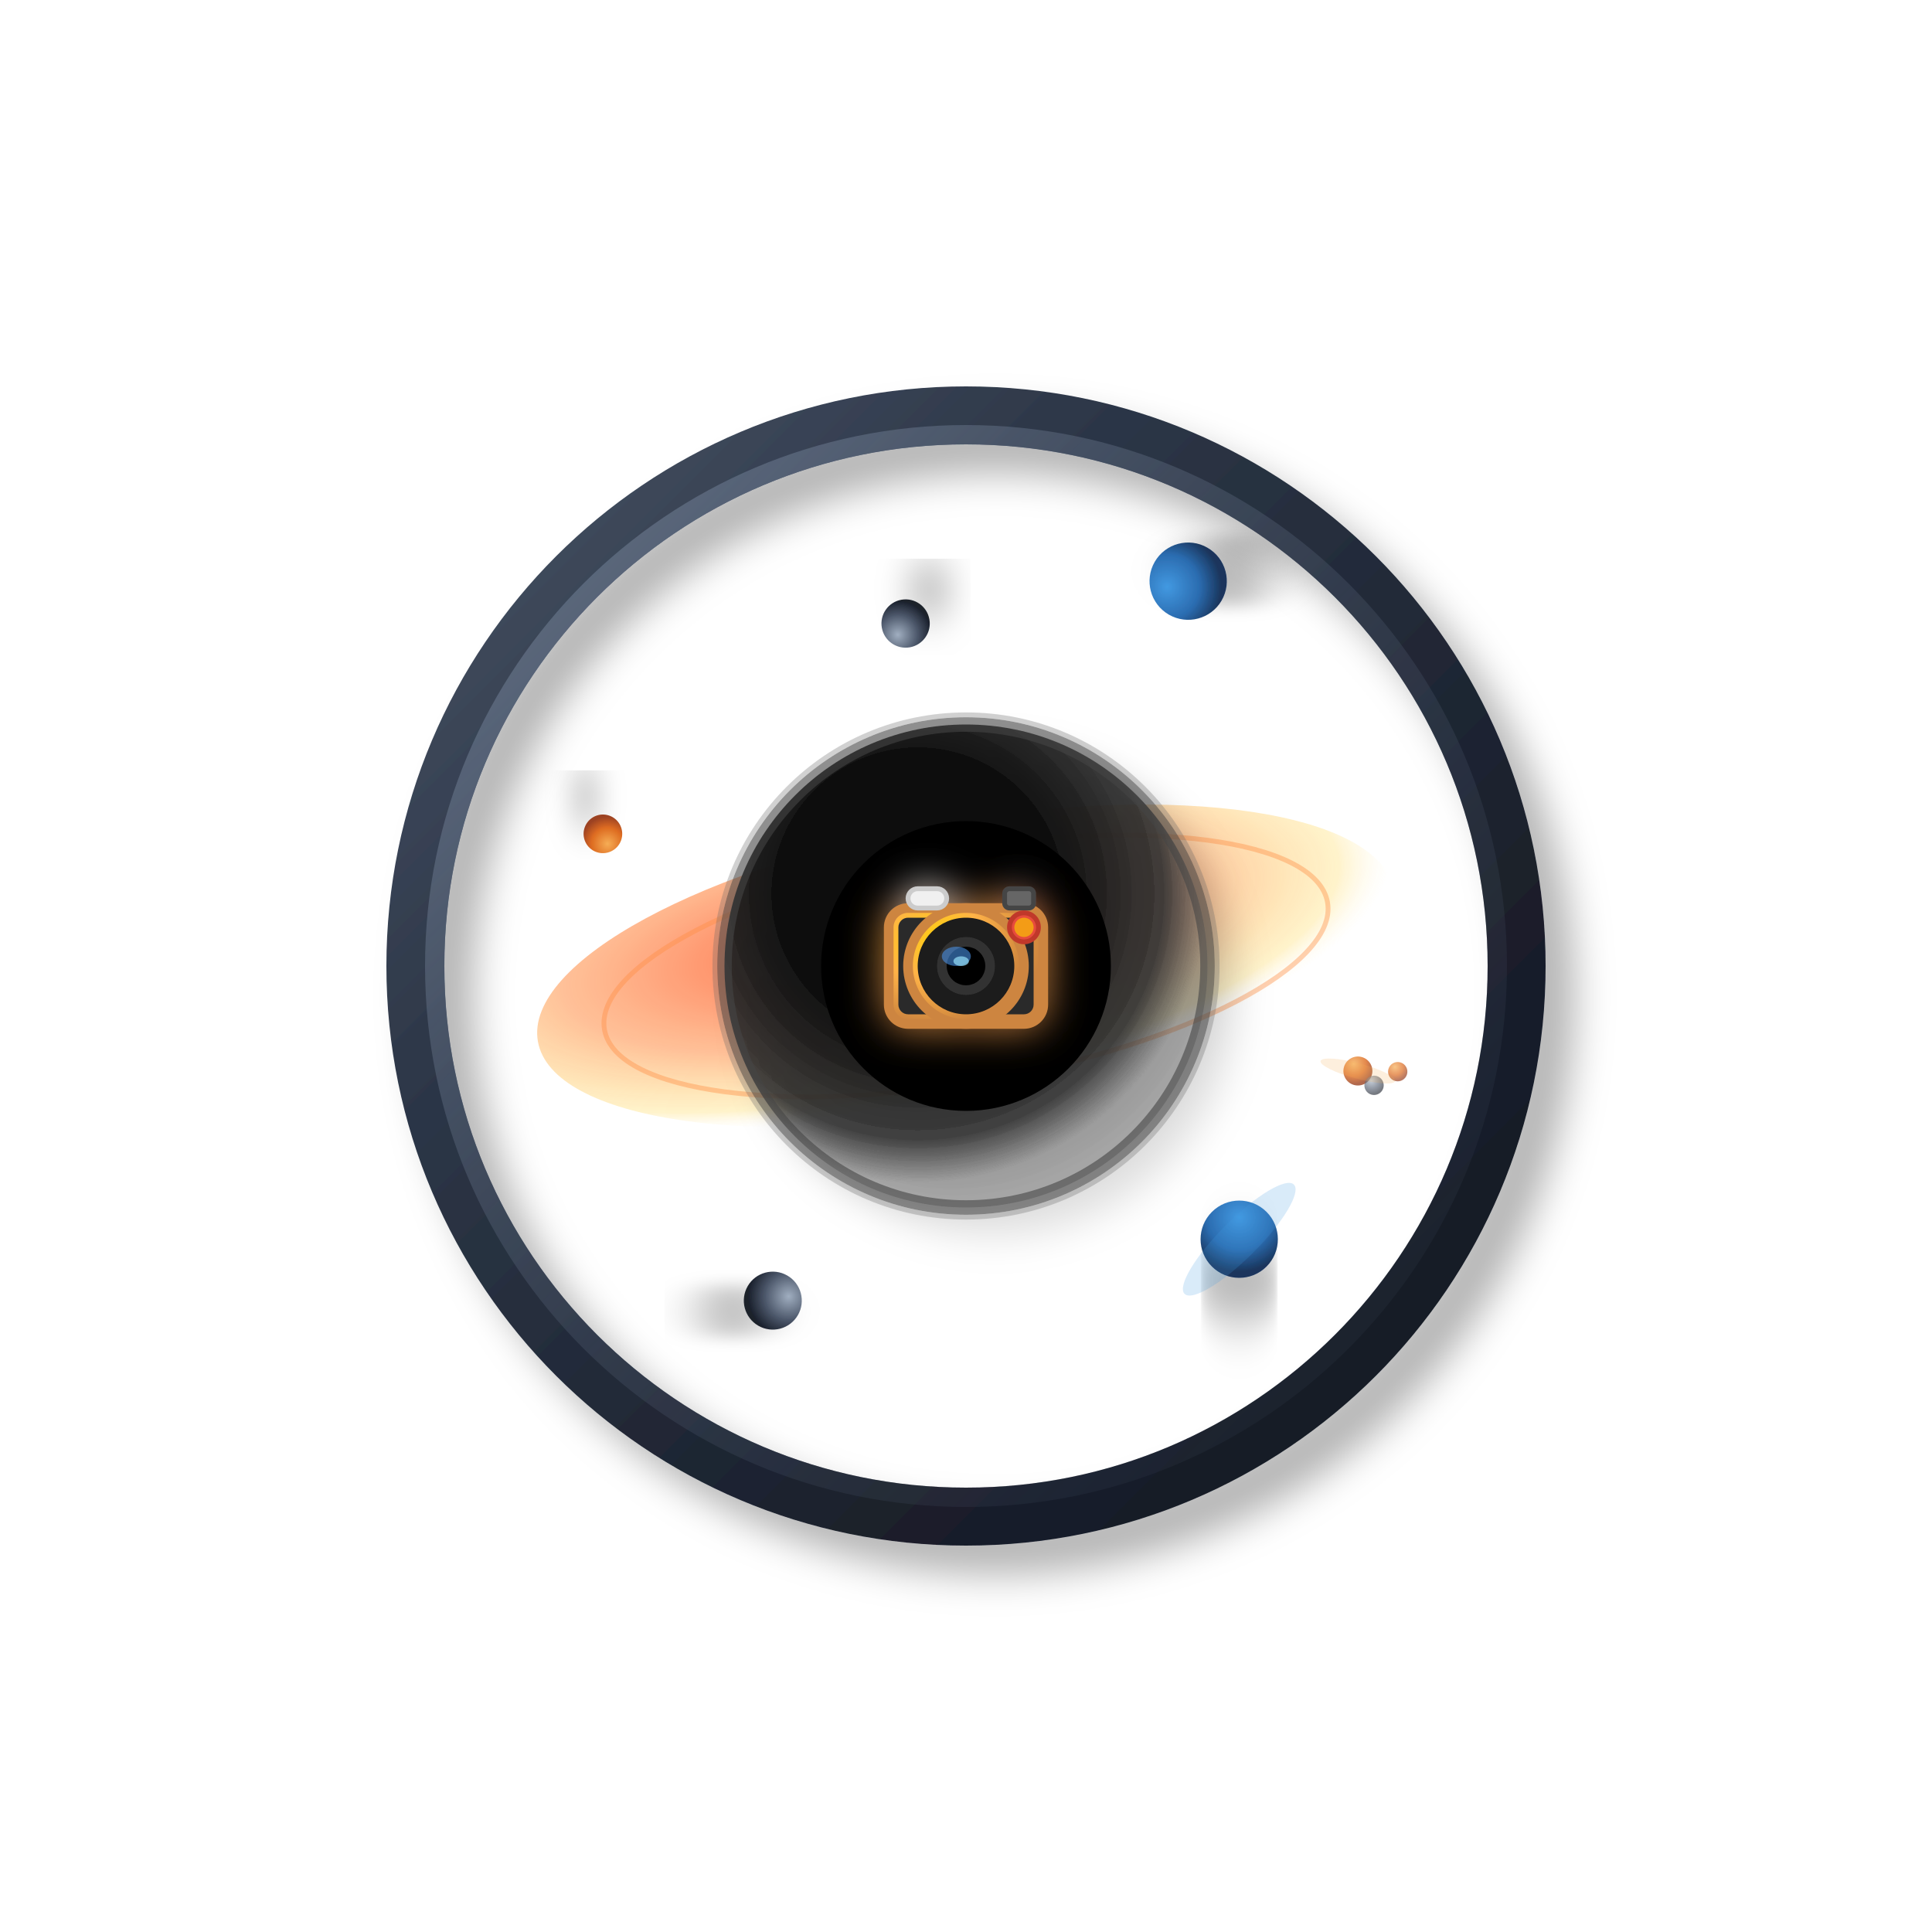
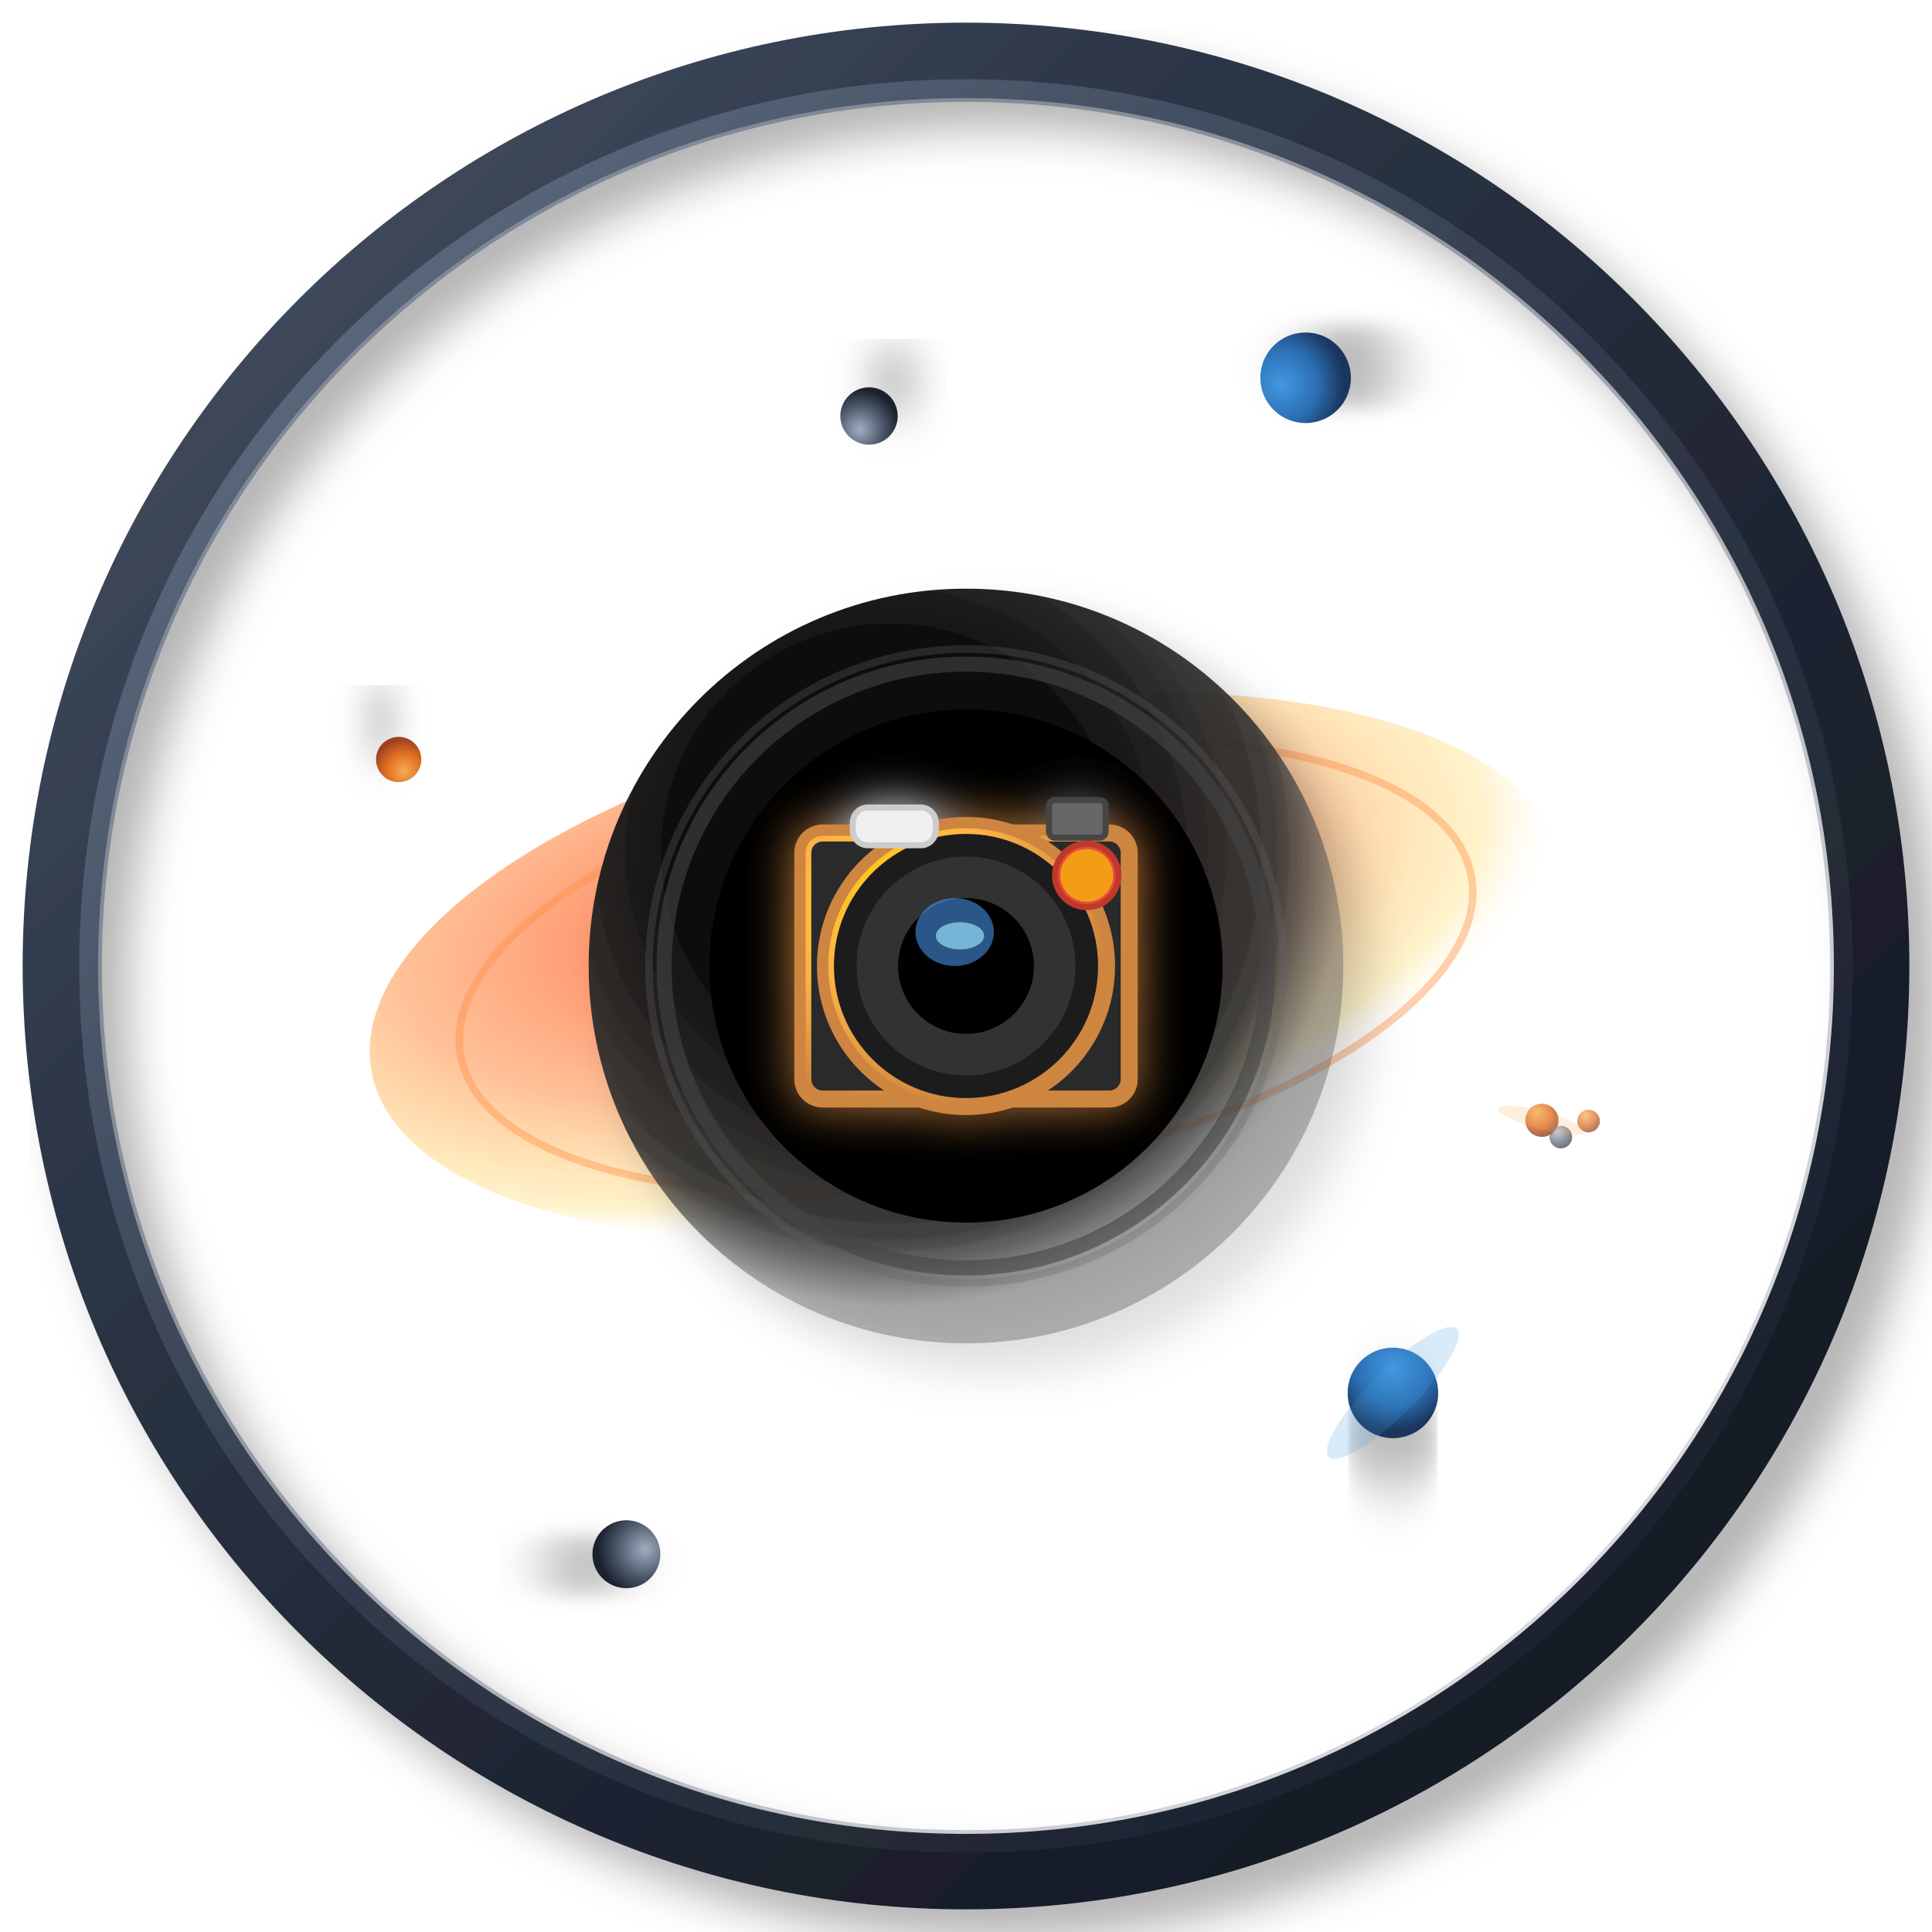
- <svg xmlns="http://www.w3.org/2000/svg" viewBox="0 0 200 200">
+ <svg xmlns="http://www.w3.org/2000/svg" viewBox="0 0 256 256" style="background: transparent;">
  <defs>
    <radialGradient id="blackHole3D" cx="40%" cy="35%" r="60%">
      <stop offset="0%" style="stop-color:#000000;stop-opacity:1" />
      <stop offset="50%" style="stop-color:#111111;stop-opacity:1" />
      <stop offset="85%" style="stop-color:#333333;stop-opacity:0.9" />
      <stop offset="100%" style="stop-color:#555555;stop-opacity:0.4" />
    </radialGradient>
    <radialGradient id="accretionDisk3D" cx="40%" cy="35%" r="60%">
      <stop offset="0%" style="stop-color:#ff4500;stop-opacity:0" />
      <stop offset="30%" style="stop-color:#ff6b35;stop-opacity:0.8" />
      <stop offset="60%" style="stop-color:#ff8c42;stop-opacity:0.6" />
      <stop offset="90%" style="stop-color:#ffd23f;stop-opacity:0.3" />
      <stop offset="100%" style="stop-color:#ffffff;stop-opacity:0.1" />
    </radialGradient>
    <linearGradient id="rule3D" x1="0%" y1="0%" x2="100%" y2="100%">
      <stop offset="0%" style="stop-color:#4a5568;stop-opacity:1" />
      <stop offset="30%" style="stop-color:#2d3748;stop-opacity:1" />
      <stop offset="70%" style="stop-color:#1a202c;stop-opacity:1" />
      <stop offset="100%" style="stop-color:#171923;stop-opacity:1" />
    </linearGradient>
    <linearGradient id="highlight3D" x1="0%" y1="0%" x2="100%" y2="100%">
      <stop offset="0%" style="stop-color:#718096;stop-opacity:0.8" />
      <stop offset="50%" style="stop-color:#4a5568;stop-opacity:0.4" />
      <stop offset="100%" style="stop-color:#2d3748;stop-opacity:0.1" />
    </linearGradient>
    <radialGradient id="planet3D" cx="30%" cy="30%" r="70%">
      <stop offset="0%" style="stop-color:#4299e1;stop-opacity:1" />
      <stop offset="60%" style="stop-color:#2b6cb0;stop-opacity:1" />
      <stop offset="100%" style="stop-color:#1a365d;stop-opacity:1" />
    </radialGradient>
    <radialGradient id="asteroid3D" cx="30%" cy="30%" r="70%">
      <stop offset="0%" style="stop-color:#a0aec0;stop-opacity:1" />
      <stop offset="60%" style="stop-color:#4a5568;stop-opacity:1" />
      <stop offset="100%" style="stop-color:#1a202c;stop-opacity:1" />
    </radialGradient>
    <radialGradient id="debris3D" cx="30%" cy="30%" r="70%">
      <stop offset="0%" style="stop-color:#f6ad55;stop-opacity:1" />
      <stop offset="60%" style="stop-color:#dd6b20;stop-opacity:1" />
      <stop offset="100%" style="stop-color:#9c4221;stop-opacity:1" />
    </radialGradient>
    <radialGradient id="compass3D" cx="30%" cy="30%" r="70%">
      <stop offset="0%" style="stop-color:#ffd700;stop-opacity:1" />
      <stop offset="50%" style="stop-color:#ffb347;stop-opacity:1" />
      <stop offset="100%" style="stop-color:#cd853f;stop-opacity:1" />
    </radialGradient>
    <linearGradient id="compassNeedle" x1="0%" y1="0%" x2="100%" y2="100%">
      <stop offset="0%" style="stop-color:#ff6b6b;stop-opacity:1" />
      <stop offset="50%" style="stop-color:#ee5a52;stop-opacity:1" />
      <stop offset="100%" style="stop-color:#c44536;stop-opacity:1" />
    </linearGradient>
    <linearGradient id="compassNeedleS" x1="0%" y1="0%" x2="100%" y2="100%">
      <stop offset="0%" style="stop-color:#e8e8e8;stop-opacity:1" />
      <stop offset="50%" style="stop-color:#d0d0d0;stop-opacity:1" />
      <stop offset="100%" style="stop-color:#a8a8a8;stop-opacity:1" />
    </linearGradient>
    <filter id="shadow3D" x="-50%" y="-50%" width="200%" height="200%">
-       <feDropShadow dx="3" dy="3" stdDeviation="2" flood-color="#000000" flood-opacity="0.3" />
+       <feDropShadow dx="4" dy="4" stdDeviation="3" flood-color="#000000" flood-opacity="0.3" />
    </filter>
    <filter id="compassGlow" x="-50%" y="-50%" width="200%" height="200%">
-       <feGaussianBlur stdDeviation="2" result="coloredBlur" />
+       <feGaussianBlur stdDeviation="3" result="coloredBlur" />
      <feMerge>
        <feMergeNode in="coloredBlur" />
        <feMergeNode in="SourceGraphic" />
      </feMerge>
    </filter>
  </defs>
-   <ellipse cx="100" cy="100" rx="45" ry="15" fill="url(#accretionDisk3D)" opacity="0.9" transform="rotate(-10 100 100)" />
-   <ellipse cx="100" cy="100" rx="38" ry="12" fill="none" stroke="#ff8c42" stroke-width="0.5" opacity="0.4" transform="rotate(-10 100 100)" />
-   <circle cx="100" cy="100" r="25" fill="url(#blackHole3D)" filter="url(#shadow3D)" />
-   <circle cx="100" cy="100" r="15" fill="#000000" />
-   <g transform="translate(100,100)" filter="url(#compassGlow)">
-     <rect x="-8" y="-6" width="16" height="12" rx="2" fill="url(#compass3D)" stroke="#cd853f" stroke-width="1" />
-     <rect x="-7" y="-5" width="14" height="10" rx="1" fill="#2c2c2c" />
-     <circle cx="0" cy="0" r="6" fill="url(#compass3D)" stroke="#cd853f" stroke-width="1" />
-     <circle cx="0" cy="0" r="5" fill="#1a1a1a" />
-     <circle cx="0" cy="0" r="3" fill="#333333" />
-     <circle cx="0" cy="0" r="2" fill="#000000" />
-     <ellipse cx="-1" cy="-1" rx="1.5" ry="1" fill="#4a90e2" opacity="0.6" />
-     <ellipse cx="-0.5" cy="-0.5" rx="0.8" ry="0.5" fill="#87ceeb" opacity="0.8" />
-     <rect x="-6" y="-8" width="4" height="2" rx="1" fill="#f0f0f0" stroke="#ccc" stroke-width="0.5" />
-     <rect x="4" y="-8" width="3" height="2" rx="0.5" fill="#666666" stroke="#444" stroke-width="0.5" />
-     <circle cx="6" cy="-4" r="1.5" fill="#e74c3c" stroke="#c0392b" stroke-width="0.5" />
-     <circle cx="6" cy="-4" r="1" fill="#f39c12" />
+   <ellipse cx="128" cy="128" rx="80" ry="34" fill="url(#accretionDisk3D)" opacity="0.9" transform="rotate(-10 128 128)" />
+   <ellipse cx="128" cy="128" rx="68" ry="28" fill="none" stroke="#ff8c42" stroke-width="1" opacity="0.4" transform="rotate(-10 128 128)" />
+   <circle cx="128" cy="128" r="50" fill="url(#blackHole3D)" filter="url(#shadow3D)" />
+   <circle cx="128" cy="128" r="34" fill="#000000" />
+   <g transform="translate(128,128)" filter="url(#compassGlow)">
+     <rect x="-22" y="-18" width="44" height="36" rx="3" fill="url(#compass3D)" stroke="#cd853f" stroke-width="1.5" />
+     <rect x="-20.5" y="-16.5" width="41" height="33" rx="1.5" fill="#2c2c2c" />
+     <circle cx="0" cy="0" r="19" fill="url(#compass3D)" stroke="#cd853f" stroke-width="1.5" />
+     <circle cx="0" cy="0" r="17.5" fill="#1a1a1a" />
+     <circle cx="0" cy="0" r="14.5" fill="#333333" />
+     <circle cx="0" cy="0" r="9" fill="#000000" />
+     <ellipse cx="-1.5" cy="-4.5" rx="5.2" ry="4.5" fill="#4a90e2" opacity="0.6" />
+     <ellipse cx="-0.8" cy="-4.0" rx="3.2" ry="1.8" fill="#87ceeb" opacity="0.8" />
+     <rect x="-15" y="-21" width="11" height="5" rx="2" fill="#f0f0f0" stroke="#ccc" stroke-width="0.8" />
+     <rect x="11" y="-22" width="7.5" height="5" rx="0.8" fill="#666666" stroke="#444" stroke-width="0.8" />
+     <circle cx="16" cy="-12" r="4.2" fill="#e74c3c" stroke="#c0392b" stroke-width="0.8" />
+     <circle cx="16" cy="-12" r="3.5" fill="#f39c12" />
  </g>
-   <circle cx="100" cy="100" r="25" fill="none" stroke="#444444" stroke-width="1.5" opacity="0.6" />
-   <circle cx="100" cy="100" r="26" fill="none" stroke="#666666" stroke-width="0.5" opacity="0.3" />
-   <g transform="translate(100,100)">
+   <circle cx="128" cy="128" r="40" fill="none" stroke="#444444" stroke-width="2" opacity="0.6" />
+   <circle cx="128" cy="128" r="42" fill="none" stroke="#666666" stroke-width="1" opacity="0.3" />
+   <g transform="translate(128,128)">
    <g transform="rotate(45)">
-       <circle cx="40" cy="0" r="4" fill="url(#planet3D)" filter="url(#shadow3D)" />
-       <ellipse cx="40" cy="0" rx="2" ry="8" fill="#4299e1" opacity="0.2" />
+       <circle cx="80" cy="0" r="6" fill="url(#planet3D)" filter="url(#shadow3D)" />
+       <ellipse cx="80" cy="0" rx="3" ry="12" fill="#4299e1" opacity="0.2" />
    </g>
    <g transform="rotate(120)">
-       <circle cx="40" cy="0" r="3" fill="url(#asteroid3D)" filter="url(#shadow3D)" />
+       <circle cx="90" cy="0" r="4.5" fill="url(#asteroid3D)" filter="url(#shadow3D)" />
    </g>
    <g transform="rotate(200)">
-       <circle cx="40" cy="0" r="2" fill="url(#debris3D)" filter="url(#shadow3D)" />
+       <circle cx="80" cy="0" r="3" fill="url(#debris3D)" filter="url(#shadow3D)" />
    </g>
    <g transform="rotate(300)">
-       <circle cx="46" cy="0" r="4" fill="url(#planet3D)" filter="url(#shadow3D)" />
+       <circle cx="90" cy="0" r="6" fill="url(#planet3D)" filter="url(#shadow3D)" />
    </g>
    <g transform="rotate(15)">
-       <circle cx="42" cy="0" r="1.5" fill="url(#debris3D)" opacity="0.8" />
-       <circle cx="44" cy="1" r="1" fill="url(#asteroid3D)" opacity="0.6" />
-       <circle cx="46" cy="-1" r="1" fill="url(#debris3D)" opacity="0.7" />
-       <ellipse cx="42" cy="0" rx="4" ry="0.8" fill="#f6ad55" opacity="0.2" />
+       <circle cx="79" cy="0" r="2.2" fill="url(#debris3D)" opacity="0.8" />
+       <circle cx="82" cy="1.5" r="1.5" fill="url(#asteroid3D)" opacity="0.6" />
+       <circle cx="85" cy="-1.5" r="1.5" fill="url(#debris3D)" opacity="0.7" />
+       <ellipse cx="79" cy="0" rx="6" ry="1.2" fill="#f6ad55" opacity="0.2" />
    </g>
    <g transform="rotate(260)">
-       <circle cx="36" cy="0" r="2.5" fill="url(#asteroid3D)" filter="url(#shadow3D)" />
+       <circle cx="74" cy="0" r="3.8" fill="url(#asteroid3D)" filter="url(#shadow3D)" />
    </g>
  </g>
-   <g transform="translate(100,100)">
-     <circle cx="0" cy="0" r="57" fill="none" stroke="url(#rule3D)" stroke-width="6" filter="url(#shadow3D)" />
-     <circle cx="0" cy="0" r="55" fill="none" stroke="url(#highlight3D)" stroke-width="2" />
-     <g stroke="url(#rule3D)" stroke-width="3">
-       <line x1="0" y1="-57" x2="0" y2="-45" transform="rotate(0)" />
-       <line x1="0" y1="-57" x2="0" y2="-45" transform="rotate(30)" />
-       <line x1="0" y1="-57" x2="0" y2="-45" transform="rotate(60)" />
-       <line x1="0" y1="-57" x2="0" y2="-45" transform="rotate(90)" />
-       <line x1="0" y1="-57" x2="0" y2="-45" transform="rotate(120)" />
-       <line x1="0" y1="-57" x2="0" y2="-45" transform="rotate(150)" />
-       <line x1="0" y1="-57" x2="0" y2="-45" transform="rotate(180)" />
-       <line x1="0" y1="-57" x2="0" y2="-45" transform="rotate(210)" />
-       <line x1="0" y1="-57" x2="0" y2="-45" transform="rotate(240)" />
-       <line x1="0" y1="-57" x2="0" y2="-45" transform="rotate(270)" />
-       <line x1="0" y1="-57" x2="0" y2="-45" transform="rotate(300)" />
-       <line x1="0" y1="-57" x2="0" y2="-45" transform="rotate(330)" />
+   <g transform="translate(128,128)">
+     <circle cx="0" cy="0" r="120" fill="none" stroke="url(#rule3D)" stroke-width="10" filter="url(#shadow3D)" />
+     <circle cx="0" cy="0" r="116" fill="none" stroke="url(#highlight3D)" stroke-width="3" />
+     <g stroke="url(#rule3D)" stroke-width="5">
+       <line x1="0" y1="-120" x2="0" y2="-95" transform="rotate(0)" />
+       <line x1="0" y1="-120" x2="0" y2="-95" transform="rotate(30)" />
+       <line x1="0" y1="-120" x2="0" y2="-95" transform="rotate(60)" />
+       <line x1="0" y1="-120" x2="0" y2="-95" transform="rotate(90)" />
+       <line x1="0" y1="-120" x2="0" y2="-95" transform="rotate(120)" />
+       <line x1="0" y1="-120" x2="0" y2="-95" transform="rotate(150)" />
+       <line x1="0" y1="-120" x2="0" y2="-95" transform="rotate(180)" />
+       <line x1="0" y1="-120" x2="0" y2="-95" transform="rotate(210)" />
+       <line x1="0" y1="-120" x2="0" y2="-95" transform="rotate(240)" />
+       <line x1="0" y1="-120" x2="0" y2="-95" transform="rotate(270)" />
+       <line x1="0" y1="-120" x2="0" y2="-95" transform="rotate(300)" />
+       <line x1="0" y1="-120" x2="0" y2="-95" transform="rotate(330)" />
    </g>
-     <g stroke="url(#highlight3D)" stroke-width="1" opacity="0.8">
-       <line x1="0" y1="-56" x2="0" y2="-46" transform="rotate(0)" />
-       <line x1="0" y1="-56" x2="0" y2="-46" transform="rotate(30)" />
-       <line x1="0" y1="-56" x2="0" y2="-46" transform="rotate(60)" />
-       <line x1="0" y1="-56" x2="0" y2="-46" transform="rotate(90)" />
-       <line x1="0" y1="-56" x2="0" y2="-46" transform="rotate(120)" />
-       <line x1="0" y1="-56" x2="0" y2="-46" transform="rotate(150)" />
-       <line x1="0" y1="-56" x2="0" y2="-46" transform="rotate(180)" />
-       <line x1="0" y1="-56" x2="0" y2="-46" transform="rotate(210)" />
-       <line x1="0" y1="-56" x2="0" y2="-46" transform="rotate(240)" />
-       <line x1="0" y1="-56" x2="0" y2="-46" transform="rotate(270)" />
-       <line x1="0" y1="-56" x2="0" y2="-46" transform="rotate(300)" />
-       <line x1="0" y1="-56" x2="0" y2="-46" transform="rotate(330)" />
+     <g stroke="url(#highlight3D)" stroke-width="2" opacity="0.8">
+       <line x1="0" y1="-118" x2="0" y2="-97" transform="rotate(0)" />
+       <line x1="0" y1="-118" x2="0" y2="-97" transform="rotate(30)" />
+       <line x1="0" y1="-118" x2="0" y2="-97" transform="rotate(60)" />
+       <line x1="0" y1="-118" x2="0" y2="-97" transform="rotate(90)" />
+       <line x1="0" y1="-118" x2="0" y2="-97" transform="rotate(120)" />
+       <line x1="0" y1="-118" x2="0" y2="-97" transform="rotate(150)" />
+       <line x1="0" y1="-118" x2="0" y2="-97" transform="rotate(180)" />
+       <line x1="0" y1="-118" x2="0" y2="-97" transform="rotate(210)" />
+       <line x1="0" y1="-118" x2="0" y2="-97" transform="rotate(240)" />
+       <line x1="0" y1="-118" x2="0" y2="-97" transform="rotate(270)" />
+       <line x1="0" y1="-118" x2="0" y2="-97" transform="rotate(300)" />
+       <line x1="0" y1="-118" x2="0" y2="-97" transform="rotate(330)" />
    </g>
-     <g stroke="url(#rule3D)" stroke-width="1.5" opacity="0.7">
-       <line x1="0" y1="-57" x2="0" y2="-50" transform="rotate(15)" />
-       <line x1="0" y1="-57" x2="0" y2="-50" transform="rotate(45)" />
-       <line x1="0" y1="-57" x2="0" y2="-50" transform="rotate(75)" />
-       <line x1="0" y1="-57" x2="0" y2="-50" transform="rotate(105)" />
-       <line x1="0" y1="-57" x2="0" y2="-50" transform="rotate(135)" />
-       <line x1="0" y1="-57" x2="0" y2="-50" transform="rotate(165)" />
-       <line x1="0" y1="-57" x2="0" y2="-50" transform="rotate(195)" />
-       <line x1="0" y1="-57" x2="0" y2="-50" transform="rotate(225)" />
-       <line x1="0" y1="-57" x2="0" y2="-50" transform="rotate(255)" />
-       <line x1="0" y1="-57" x2="0" y2="-50" transform="rotate(285)" />
-       <line x1="0" y1="-57" x2="0" y2="-50" transform="rotate(315)" />
-       <line x1="0" y1="-57" x2="0" y2="-50" transform="rotate(345)" />
+     <g stroke="url(#rule3D)" stroke-width="3" opacity="0.7">
+       <line x1="0" y1="-120" x2="0" y2="-105" transform="rotate(15)" />
+       <line x1="0" y1="-120" x2="0" y2="-105" transform="rotate(45)" />
+       <line x1="0" y1="-120" x2="0" y2="-105" transform="rotate(75)" />
+       <line x1="0" y1="-120" x2="0" y2="-105" transform="rotate(105)" />
+       <line x1="0" y1="-120" x2="0" y2="-105" transform="rotate(135)" />
+       <line x1="0" y1="-120" x2="0" y2="-105" transform="rotate(165)" />
+       <line x1="0" y1="-120" x2="0" y2="-105" transform="rotate(195)" />
+       <line x1="0" y1="-120" x2="0" y2="-105" transform="rotate(225)" />
+       <line x1="0" y1="-120" x2="0" y2="-105" transform="rotate(255)" />
+       <line x1="0" y1="-120" x2="0" y2="-105" transform="rotate(285)" />
+       <line x1="0" y1="-120" x2="0" y2="-105" transform="rotate(315)" />
+       <line x1="0" y1="-120" x2="0" y2="-105" transform="rotate(345)" />
    </g>
  </g>
-   <g stroke="url(#rule3D)" stroke-width="2" opacity="0.8" filter="url(#shadow3D)">
-     <line x1="95" y1="100" x2="105" y2="100" />
-     <line x1="100" y1="95" x2="100" y2="105" />
+   <g stroke="url(#rule3D)" stroke-width="3" opacity="0.8" filter="url(#shadow3D)">
+     <line x1="116" y1="128" x2="140" y2="128" />
+     <line x1="128" y1="116" x2="128" y2="140" />
  </g>
-   <g stroke="url(#highlight3D)" stroke-width="1" opacity="0.9">
-     <line x1="95" y1="100" x2="105" y2="100" />
-     <line x1="100" y1="95" x2="100" y2="105" />
+   <g stroke="url(#highlight3D)" stroke-width="2" opacity="0.9">
+     <line x1="116" y1="128" x2="140" y2="128" />
+     <line x1="128" y1="116" x2="128" y2="140" />
  </g>
</svg>
